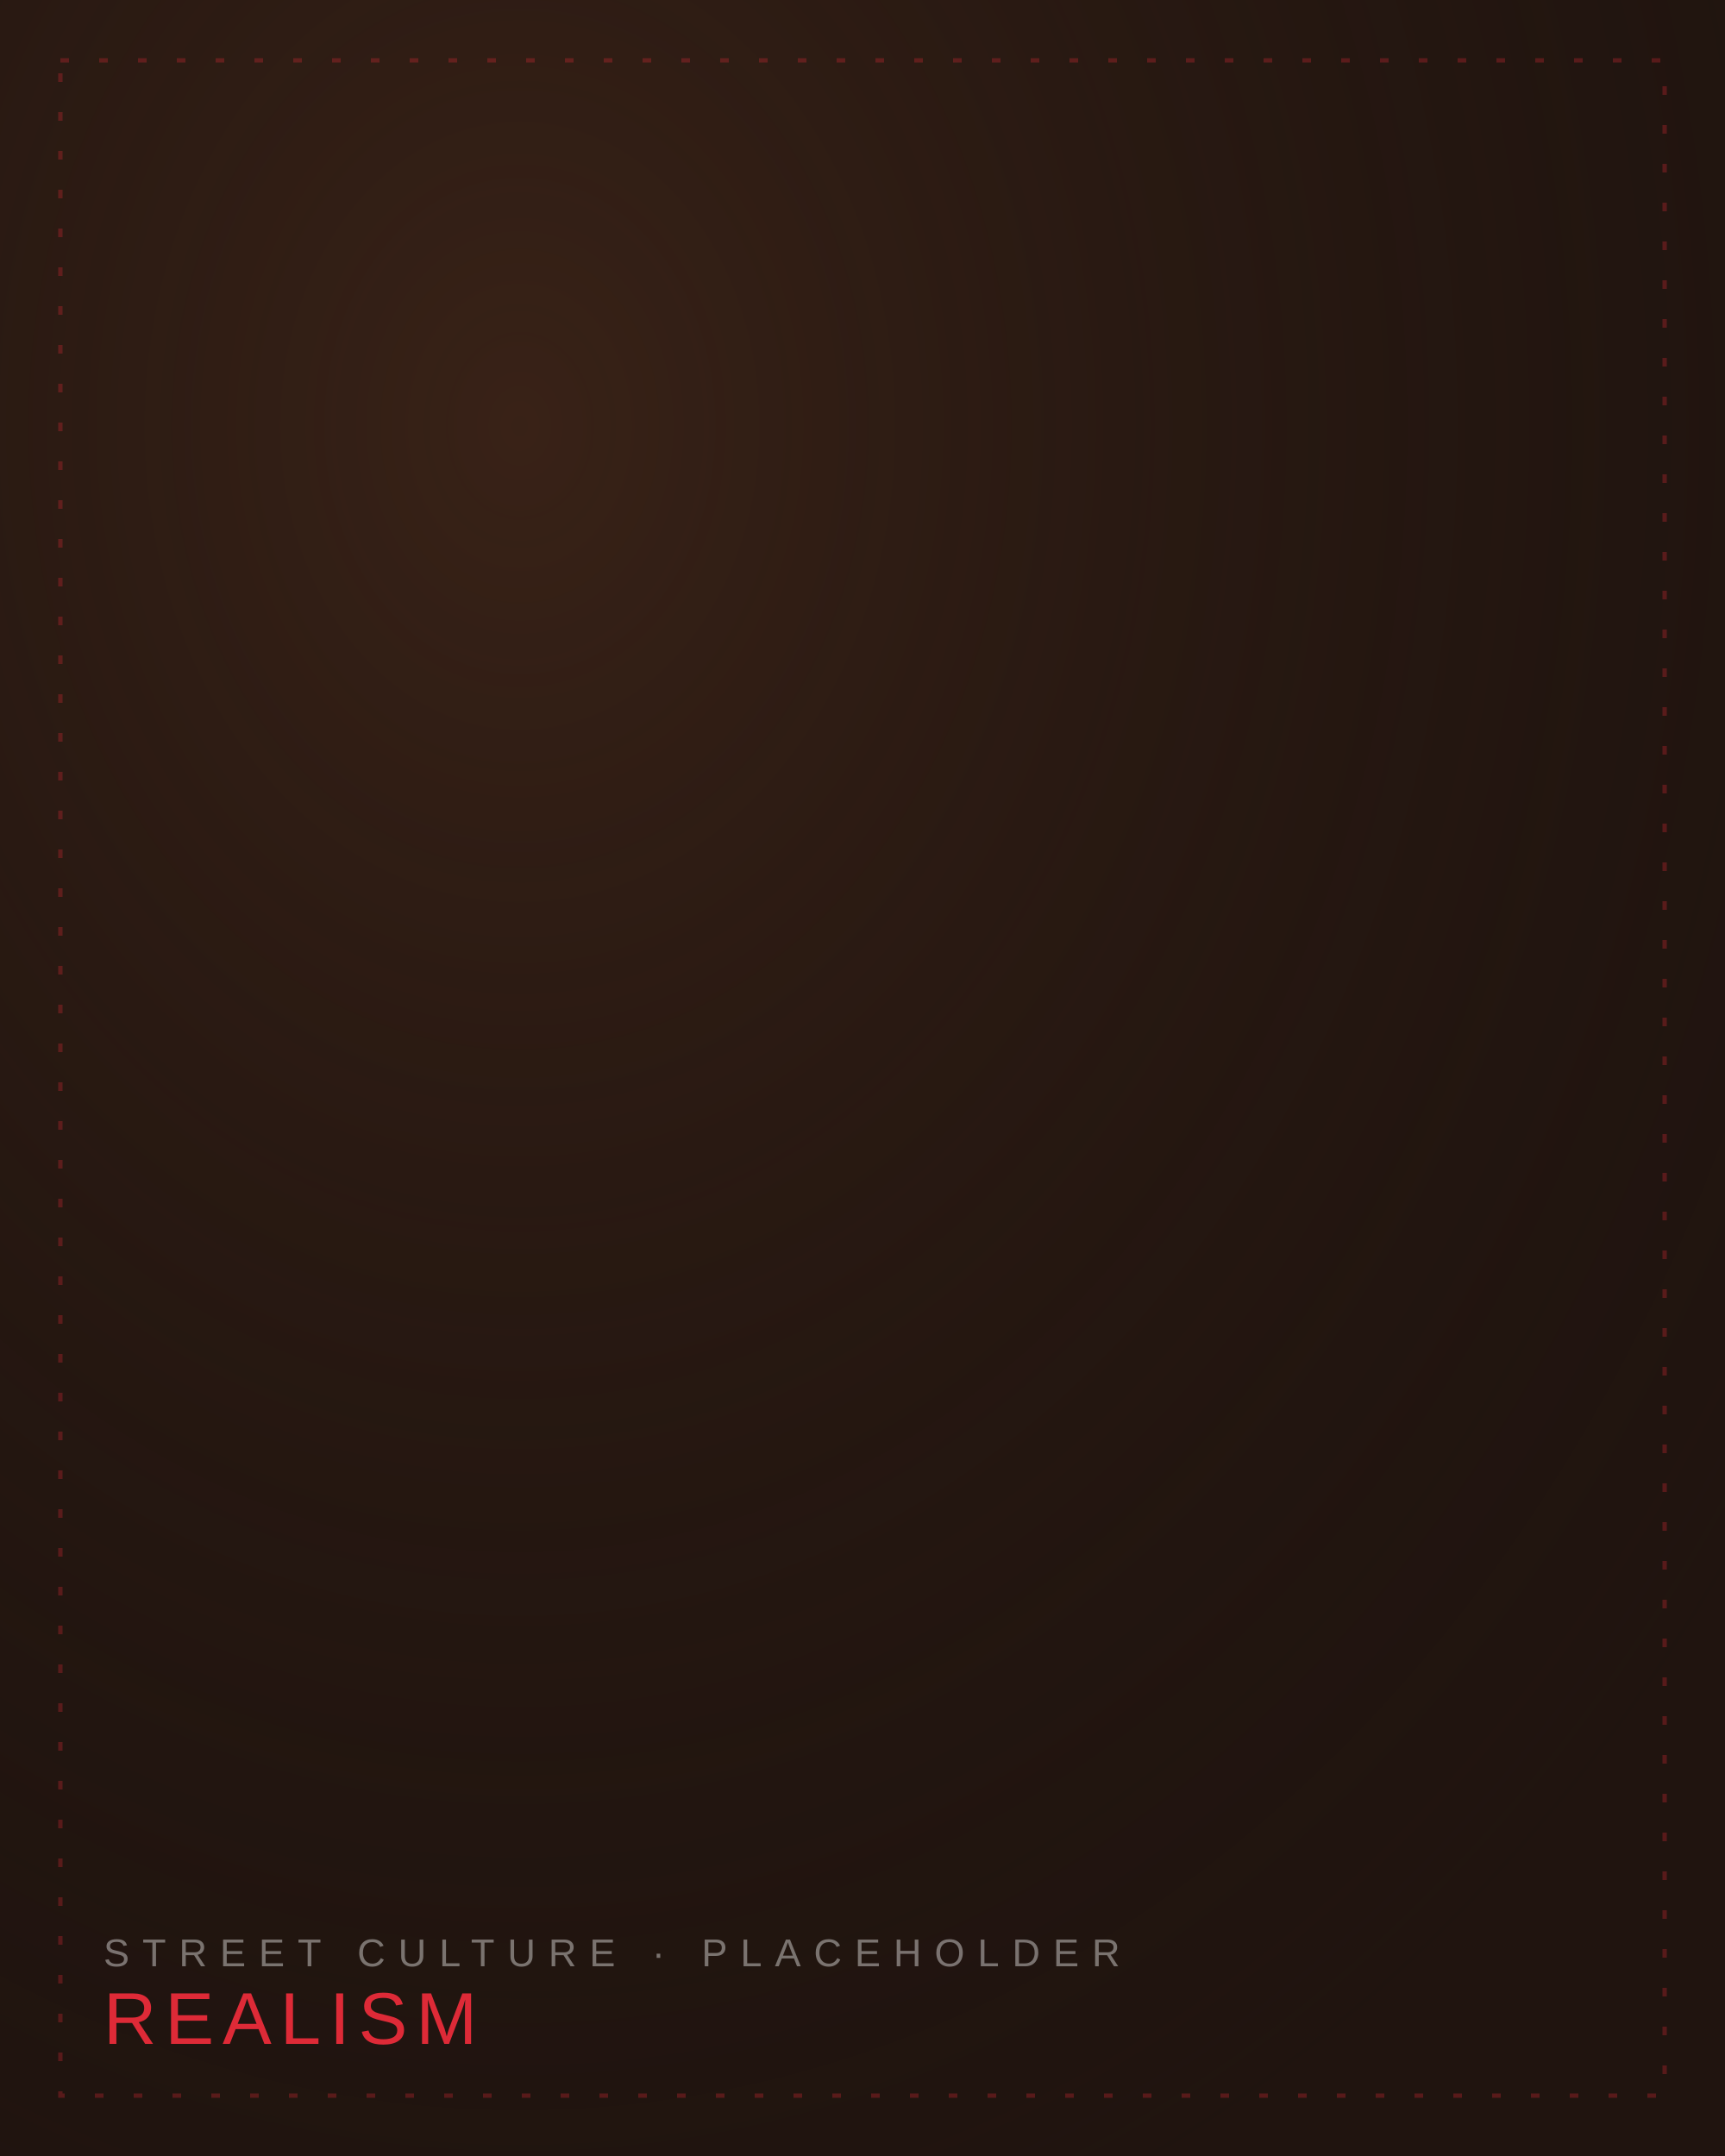
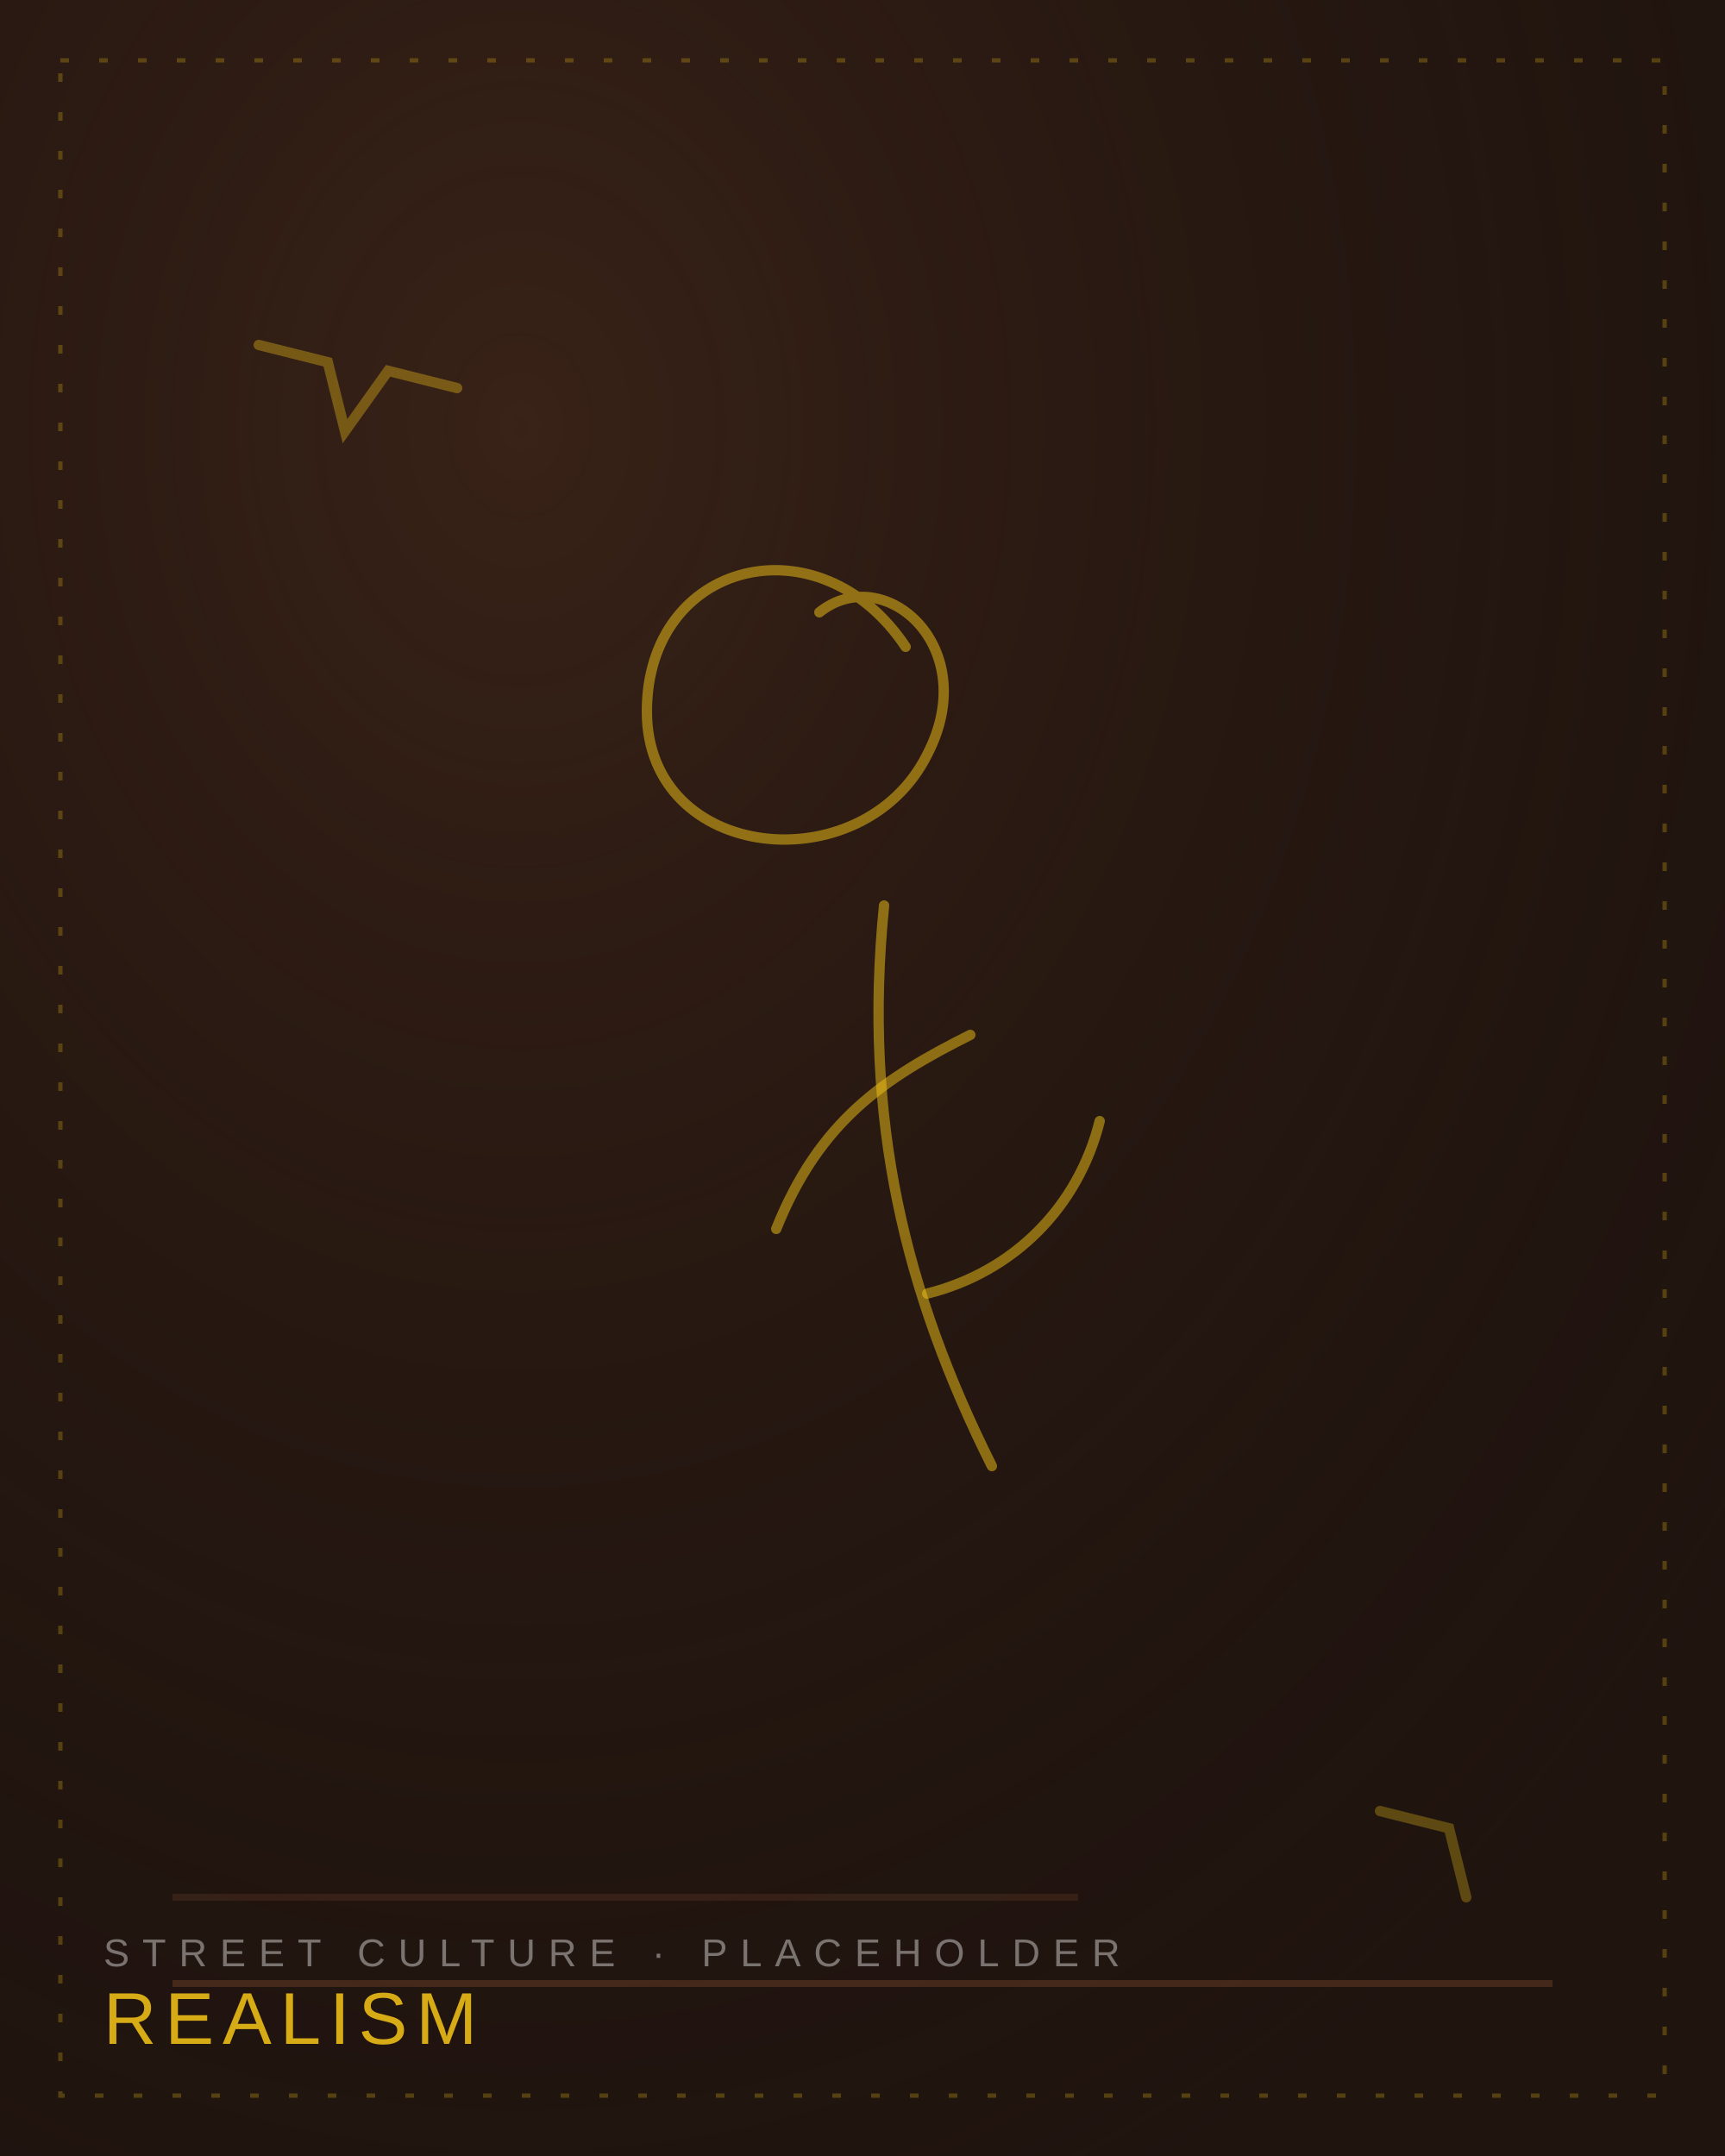
<svg xmlns="http://www.w3.org/2000/svg" viewBox="0 0 400 500" width="400" height="500">
  <rect width="400" height="500" fill="#20140f" />
  <radialGradient id="g" cx="30%" cy="20%" r="90%">
    <stop offset="0%" stop-color="#4d2e1e" stop-opacity="0.55" />
    <stop offset="100%" stop-color="#20140f" stop-opacity="0" />
  </radialGradient>
  <rect width="400" height="500" fill="url(#g)" />
-   <g fill="none" stroke="ACCENT" stroke-opacity="0.5" stroke-width="2.4" stroke-linecap="round">
+   <g fill="none" stroke="#f5c518" stroke-opacity="0.5" stroke-width="2.4" stroke-linecap="round">
    <path d="M210 150 C 190 120, 150 130, 150 165 C 150 200, 200 205, 215 175 C 228 150, 205 130, 190 142" />
    <path d="M205 210 C 200 260, 210 300, 230 340" />
    <path d="M225 240 C 205 250, 190 260, 180 285" />
    <path d="M215 300 C 235 295, 250 280, 255 260" />
    <path d="M60 80 L 76 84 L 80 100 L 90 86 L 106 90" stroke-opacity="0.35" />
    <path d="M320 420 L 336 424 L 340 440" stroke-opacity="0.3" />
  </g>
-   <g stroke="FG" stroke-width="1.6" fill="none" opacity="0.8">
+   <g stroke="#4d2e1e" stroke-width="1.6" fill="none" opacity="0.8">
    <path d="M40 460 H 360" />
    <path d="M40 440 H 250" stroke-opacity="0.6" />
  </g>
-   <rect x="14" y="14" width="372" height="472" fill="none" stroke="#ff2e3f" stroke-opacity="0.25" stroke-dasharray="2 7" />
-   <text x="24" y="474" font-family="Arial Black, Arial, sans-serif" font-size="17" letter-spacing="2" fill="#ff2e3f" fill-opacity="0.85">REALISM</text>
+   <rect x="14" y="14" width="372" height="472" fill="none" stroke="#f5c518" stroke-opacity="0.25" stroke-dasharray="2 7" />
+   <text x="24" y="474" font-family="Arial Black, Arial, sans-serif" font-size="17" letter-spacing="2" fill="#f5c518" fill-opacity="0.85">REALISM</text>
  <text x="24" y="456" font-family="Arial, sans-serif" font-size="9" letter-spacing="3" fill="#ffffff" fill-opacity="0.4">STREET CULTURE · PLACEHOLDER</text>
</svg>
